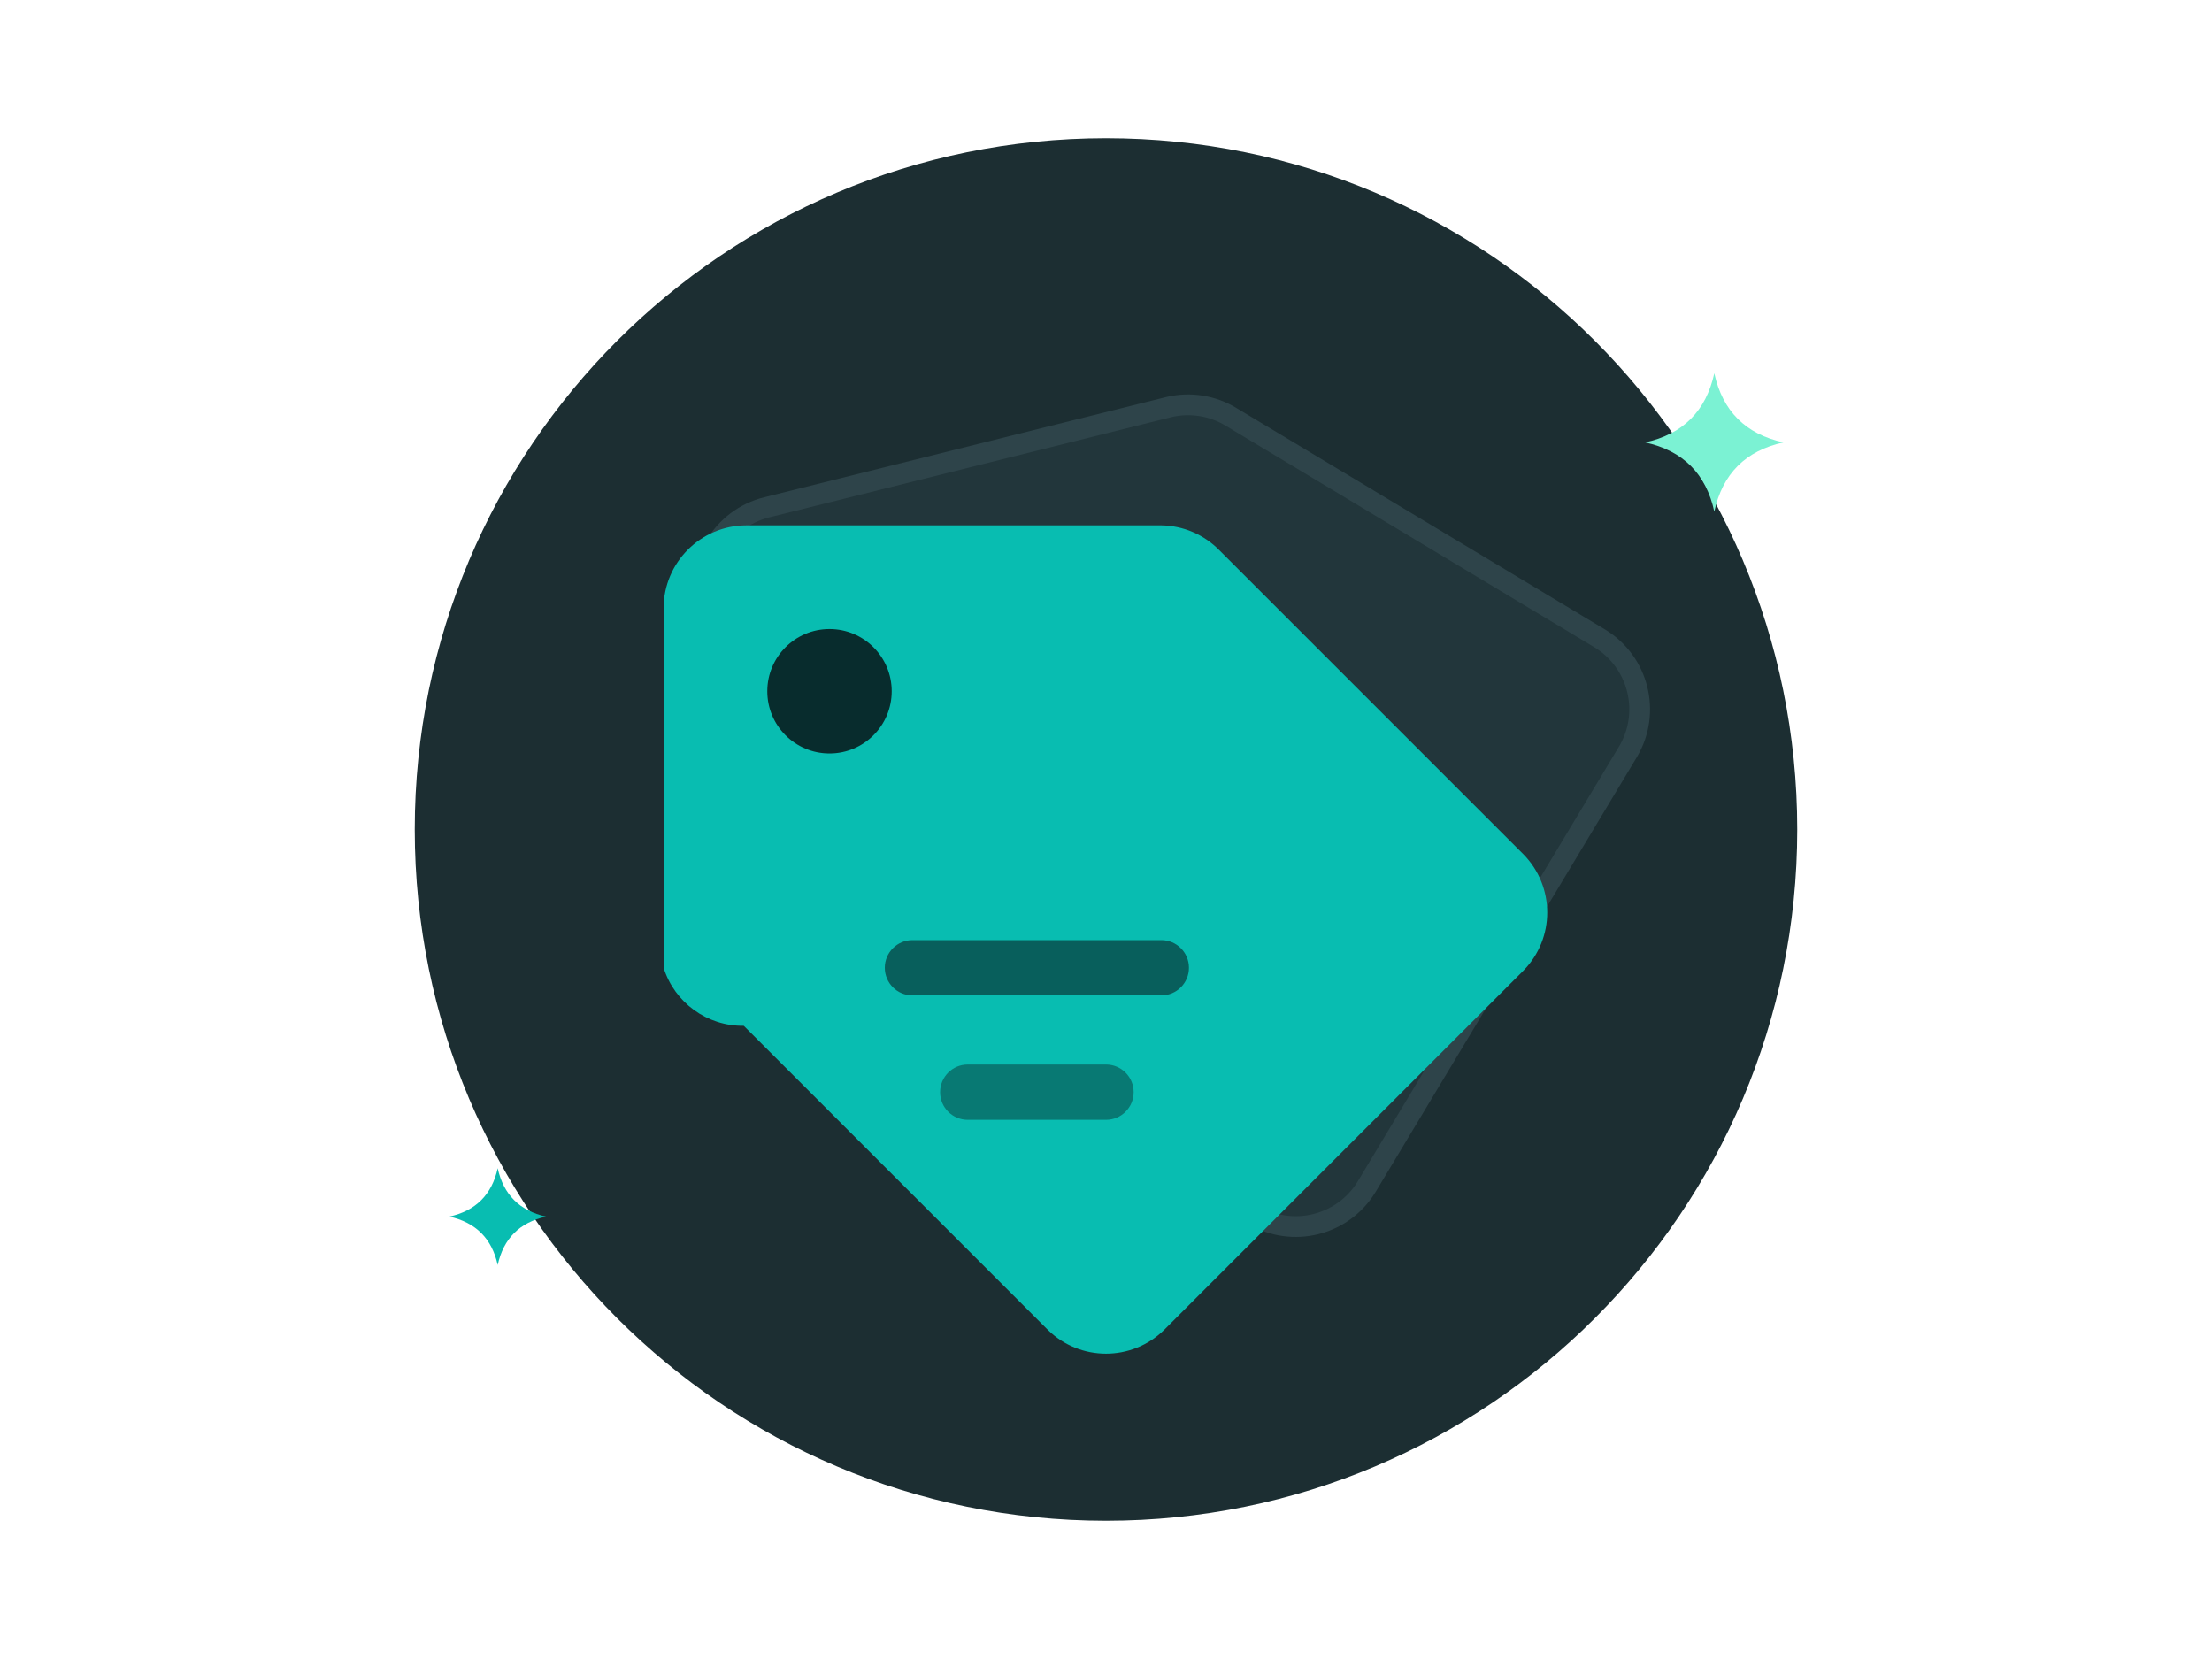
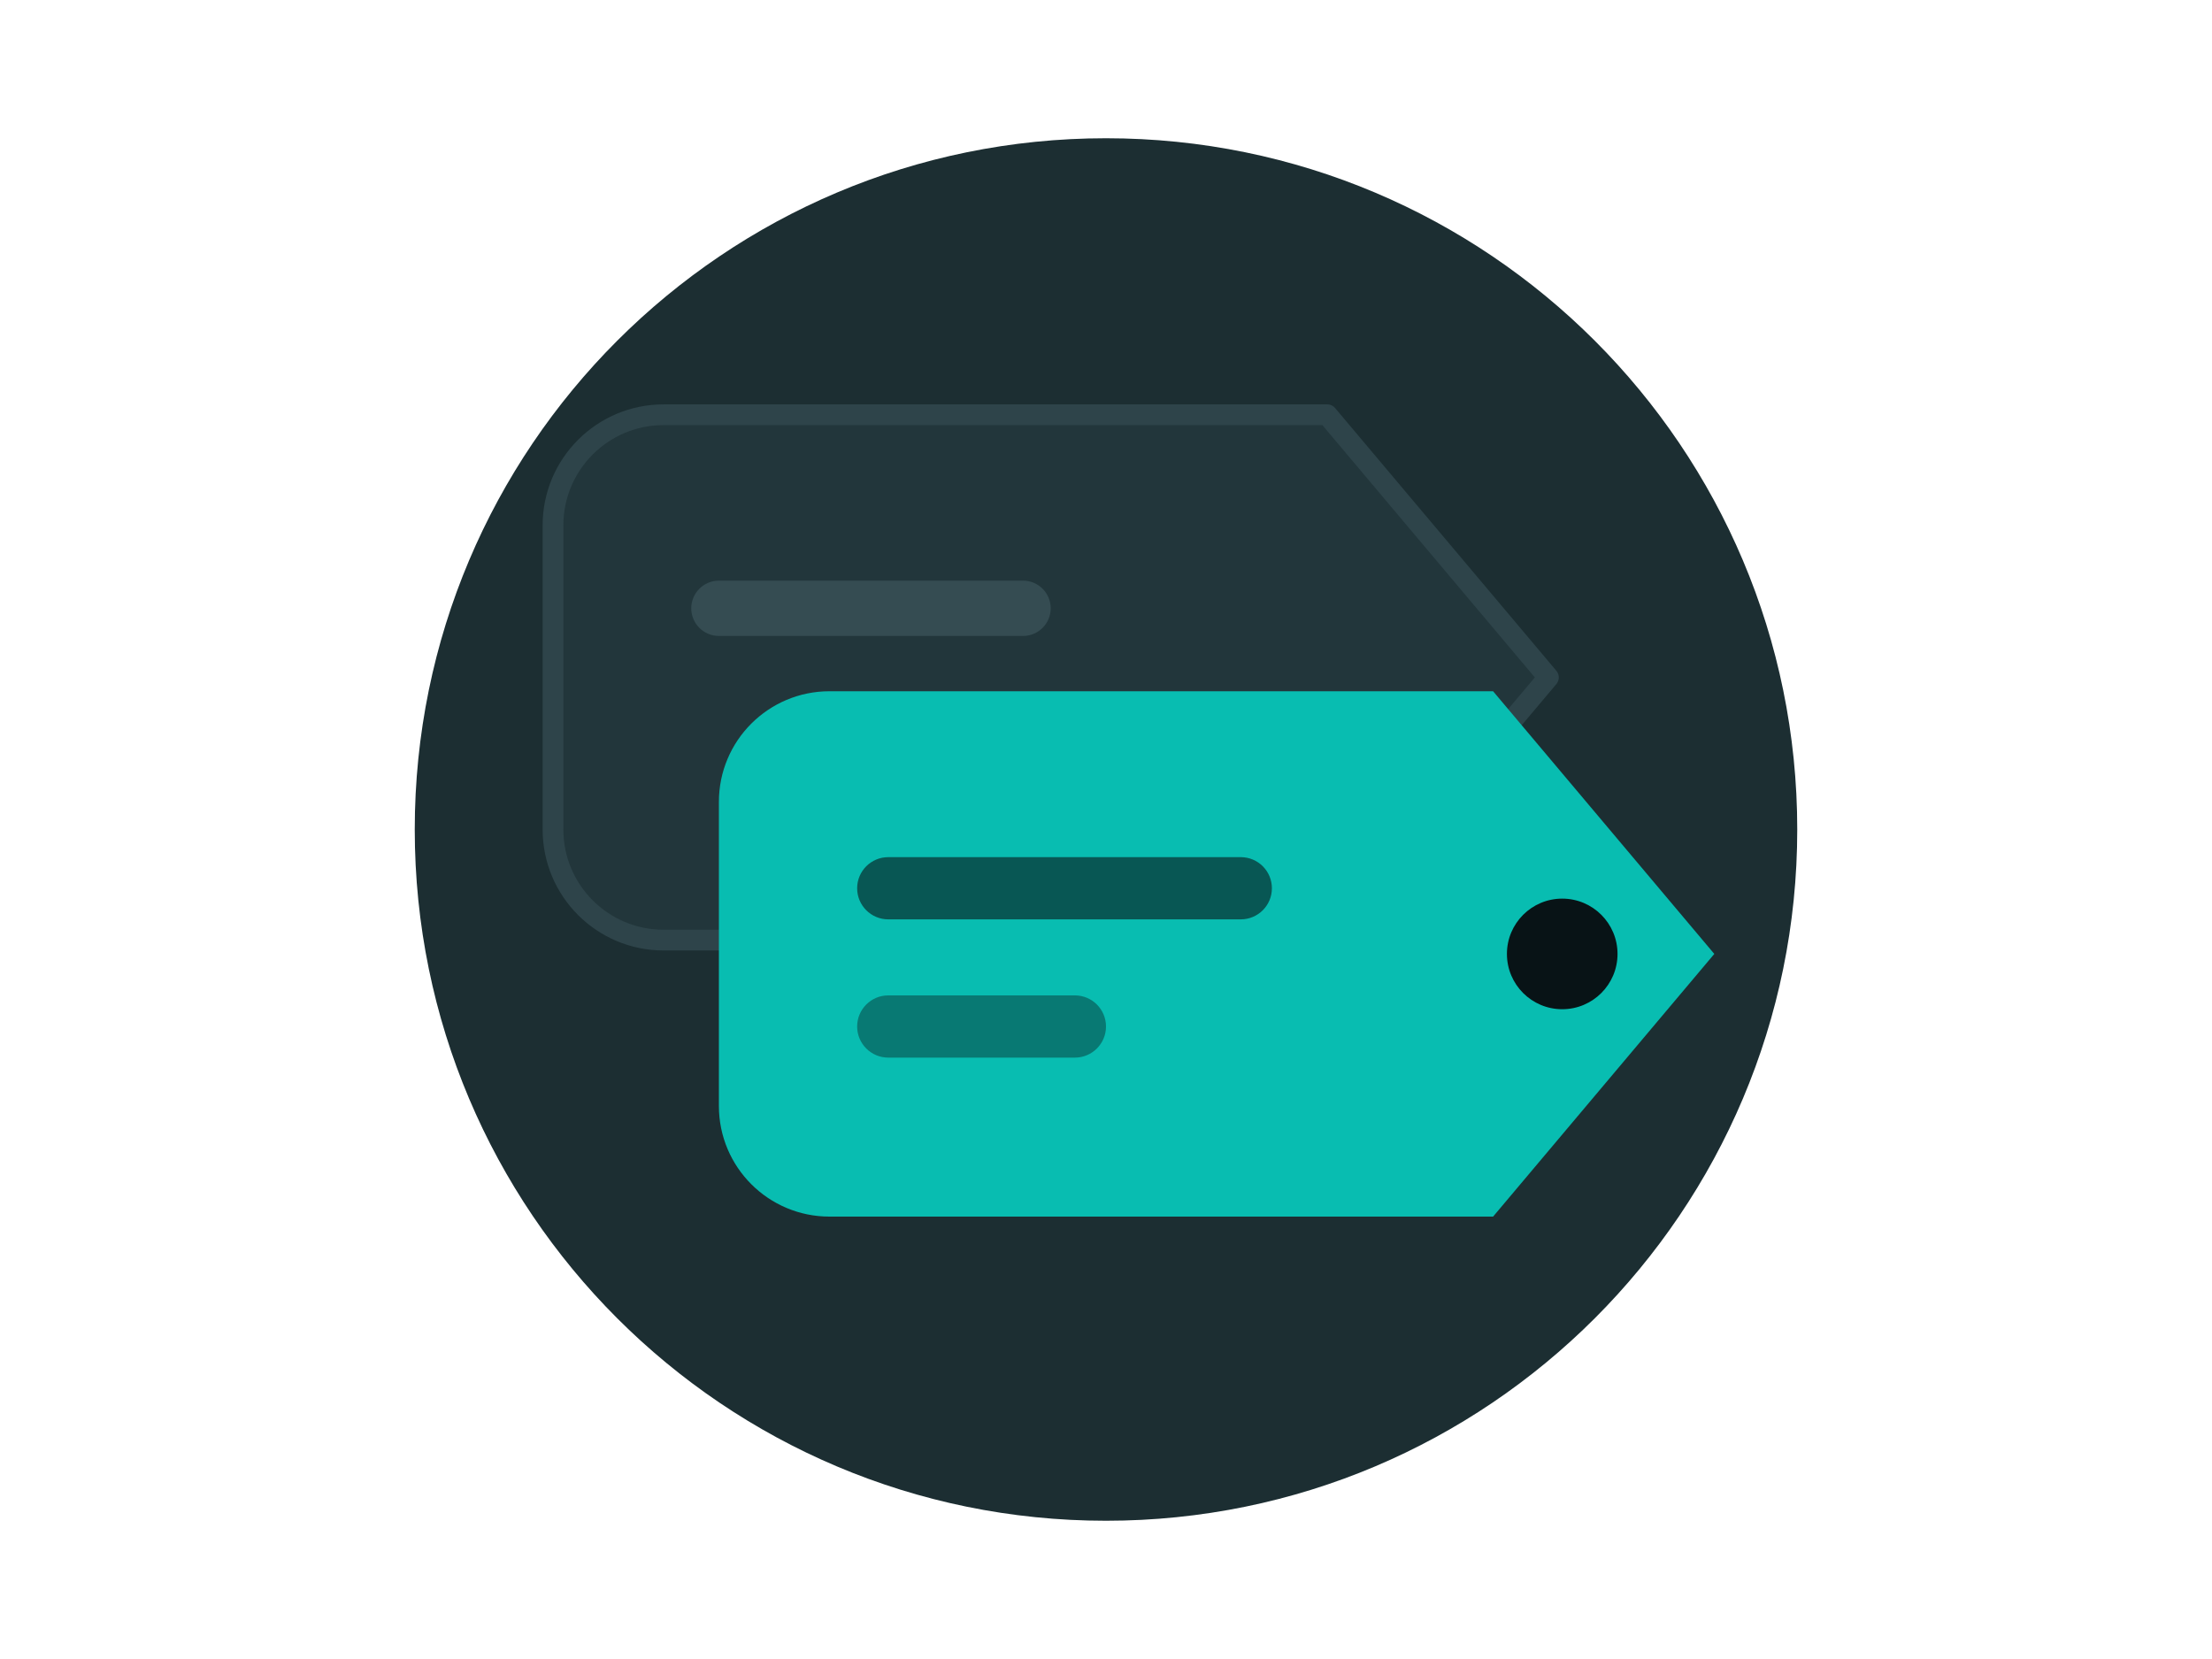
<svg xmlns="http://www.w3.org/2000/svg" viewBox="0 0 160 120" width="160" height="120">
  <circle cx="80" cy="60" r="50" fill="#1C2E32" />
-   <g transform="rotate(-14 86 60)">
-     <path d="M62 30h30a6 6 0 0 1 4.2 1.8l22 22a6 6 0 0 1 0 8.4l-26 26a6 6 0 0 1-8.4 0l-22-22A6 6 0 0 1 56 62V36a6 6 0 0 1 6-6z" fill="#22363B" stroke="#2E444A" stroke-width="1.5" stroke-linejoin="round" />
-     <circle cx="68" cy="42" r="4" fill="#354C52" />
-   </g>
-   <g transform="translate(-8 8)">
-     <path d="M62 30h30a6 6 0 0 1 4.2 1.8l22 22a6 6 0 0 1 0 8.4l-26 26a6 6 0 0 1-8.4 0l-22-22A6 6 0 0 1 56 62V36a6 6 0 0 1 6-6z" fill="#08BDB1" stroke-linejoin="round" />
-     <circle cx="68" cy="42" r="4.5" fill="#081316" opacity="0.85" />
-     <rect x="72" y="60" width="22" height="4" rx="2" fill="#081316" opacity="0.55" />
-     <rect x="76" y="69" width="14" height="4" rx="2" fill="#081316" opacity="0.4" />
-   </g>
-   <path d="M124 27 Q124.9 31.1 129 32 Q124.9 32.9 124 37 Q123.1 32.9 119 32 Q123.1 31.1 124 27Z" fill="#7BF2D3" />
-   <path d="M36 84.5 Q36.63 87.37 39.5 88 Q36.63 88.63 36 91.5 Q35.37 88.63 32.5 88 Q35.37 87.37 36 84.5Z" fill="#08BDB1" />
+   <path d="M48 30H96L112 49L96 68H48A8 8 0 0 1 40 60V38A8 8 0 0 1 48 30Z" fill="#22363B" stroke="#2E444A" stroke-width="1.5" stroke-linejoin="round" />
+   <rect x="50" y="42" width="26" height="4" rx="2" fill="#354C52" />
+   <path d="M60 50H108L124 69L108 88H60A8 8 0 0 1 52 80V58A8 8 0 0 1 60 50Z" fill="#08BDB1" stroke-linejoin="round" />
+   <circle cx="113" cy="69" r="4" fill="#081316" />
+   <rect x="62" y="62" width="30" height="4.5" rx="2.25" fill="#081316" opacity="0.6" />
+   <rect x="62" y="72" width="18" height="4.5" rx="2.25" fill="#081316" opacity="0.4" />
</svg>
